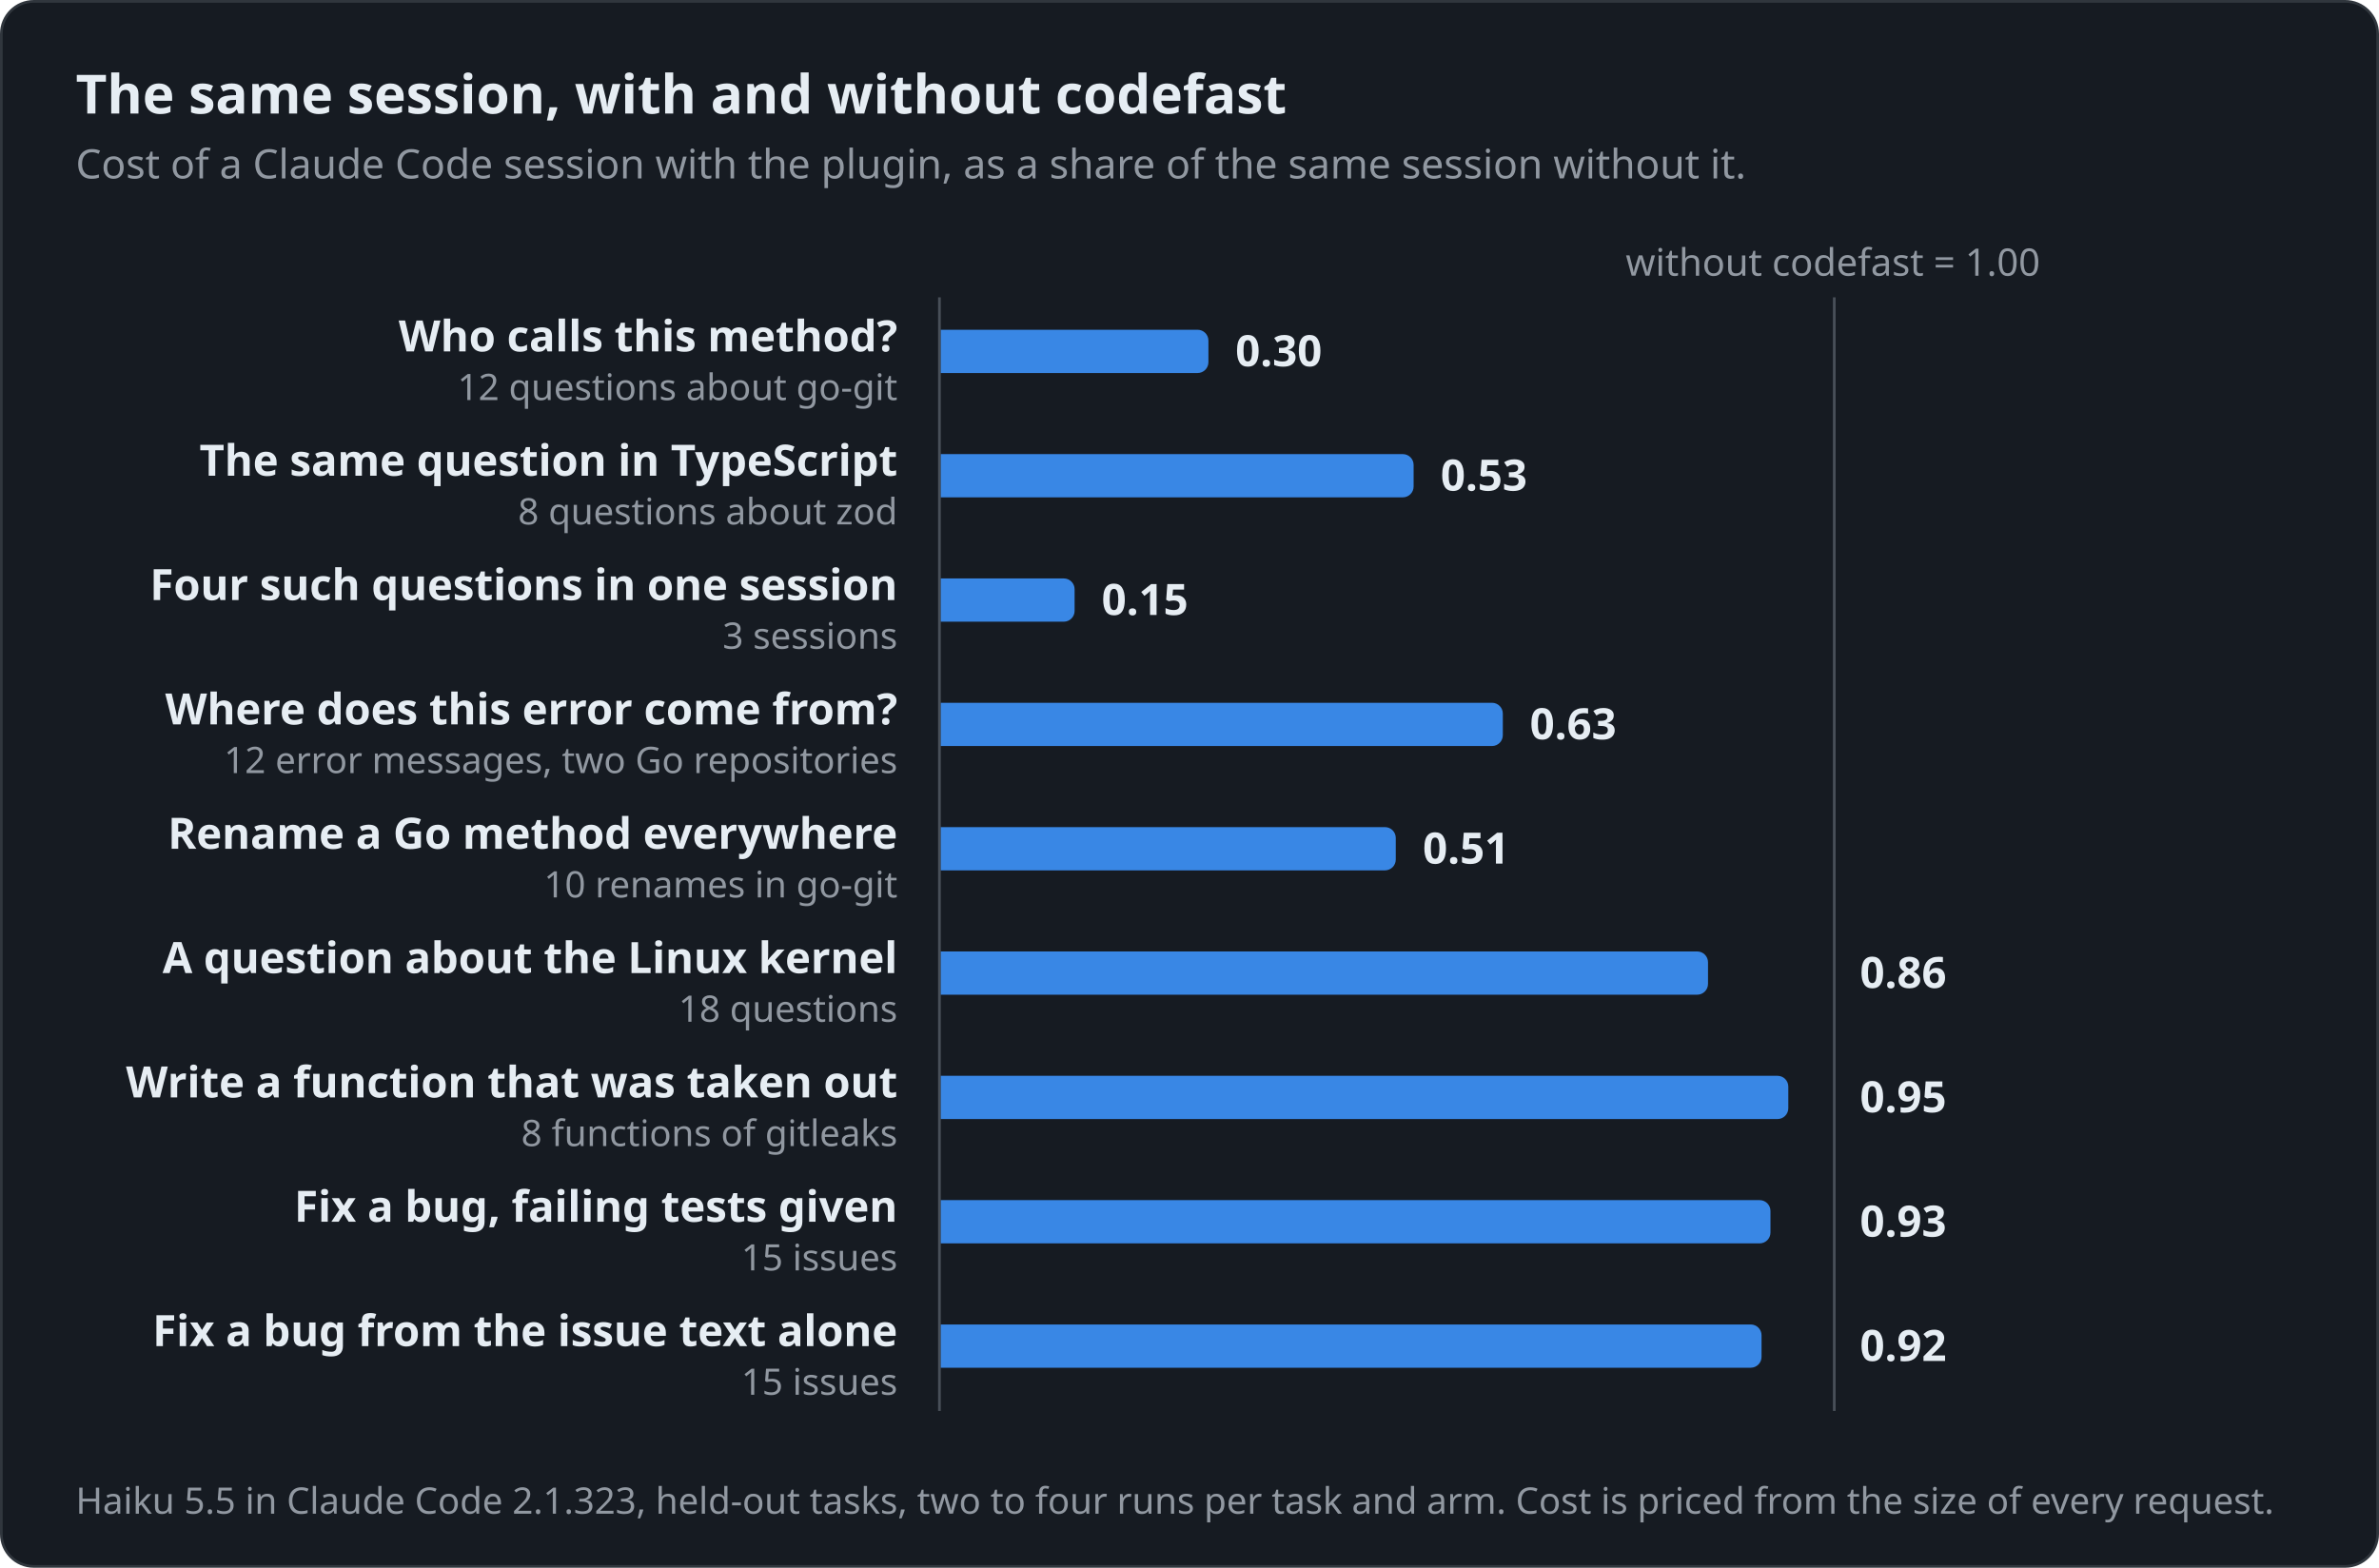
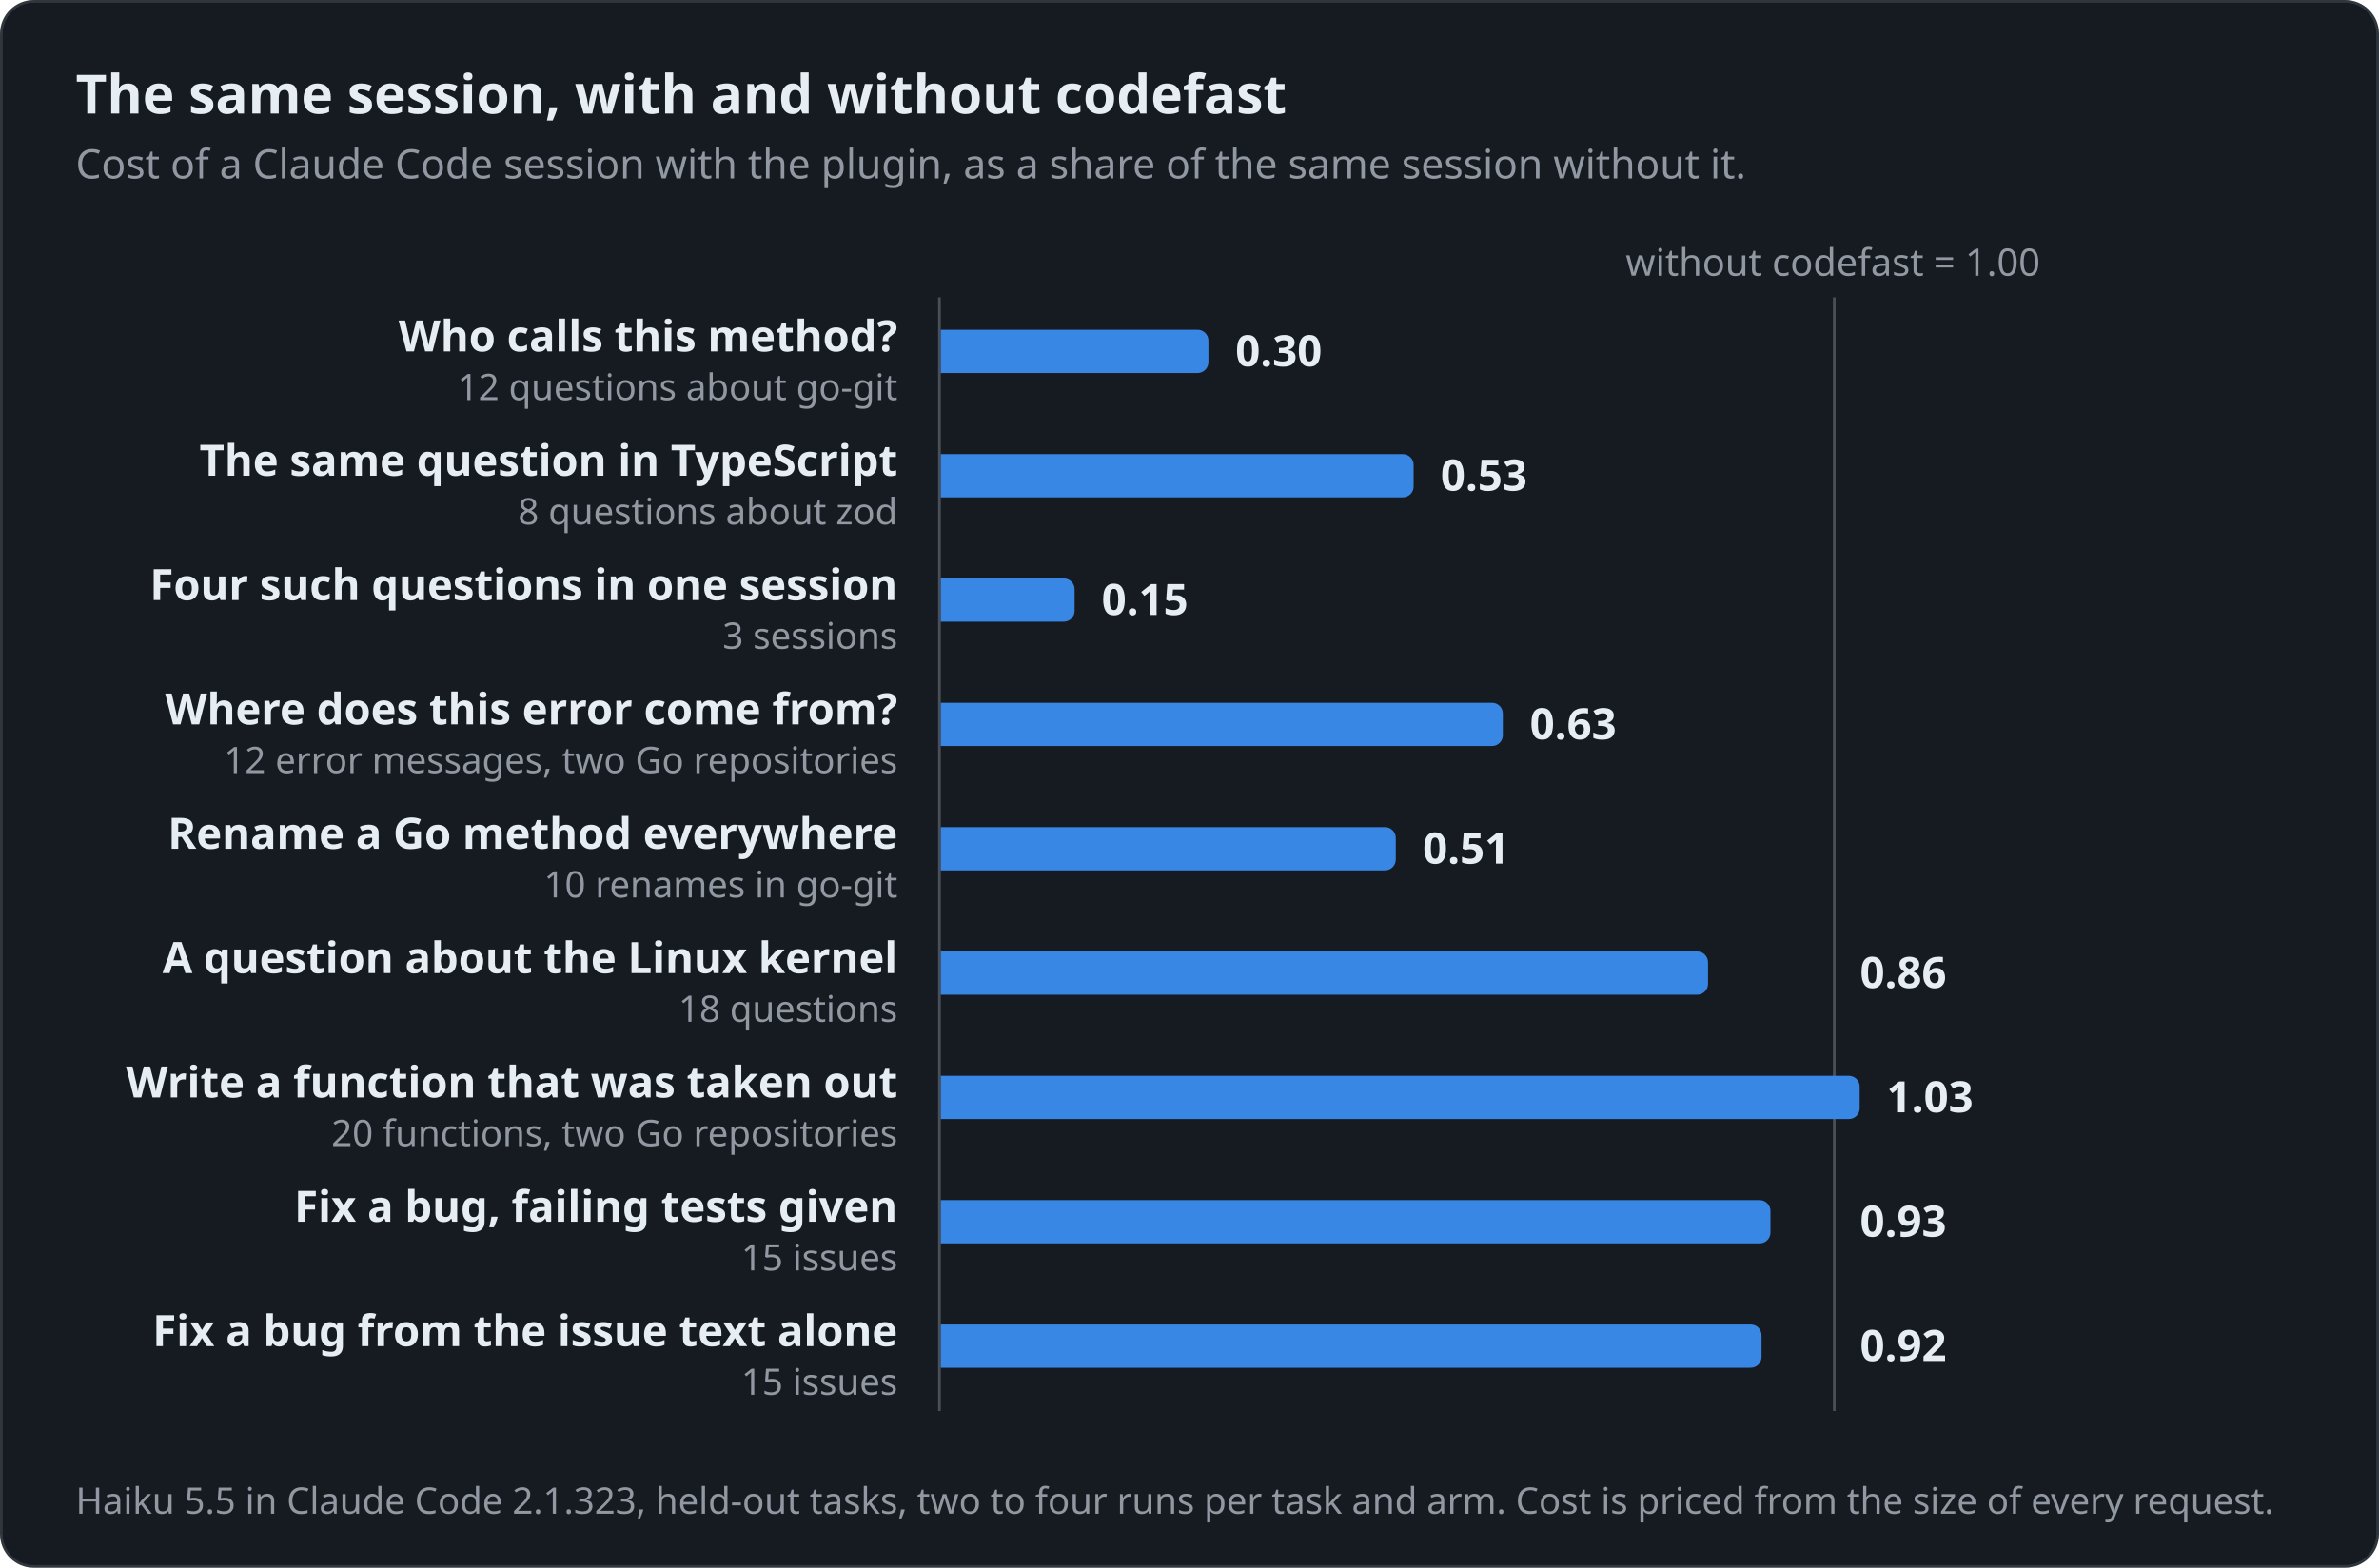
<svg xmlns="http://www.w3.org/2000/svg" width="880" height="580" viewBox="0 0 880 580" role="img" aria-labelledby="t d" font-family="-apple-system, BlinkMacSystemFont, 'Segoe UI', 'Noto Sans', Helvetica, Arial, sans-serif">
  <rect x="0.5" y="0.5" width="879" height="579" rx="12" fill="#161b22" stroke="#30363d" />
  <text x="28" y="42" font-size="20" font-weight="600" fill="#e6edf3">The same session, with and without codefast</text>
  <text x="28" y="66" font-size="15" fill="#9198a1">Cost of a Claude Code session with the plugin, as a share of the same session without it.</text>
  <path d="M347.5 110V522" stroke="#484f58" />
  <path d="M678.5 110V522" stroke="#484f58" />
  <text x="678" y="102" font-size="14" fill="#9198a1" text-anchor="middle">without codefast = 1.00</text>
  <text x="332" y="130" font-size="16" font-weight="600" fill="#e6edf3" text-anchor="end">Who calls this method?</text>
  <text x="332" y="148" font-size="13.5" fill="#9198a1" text-anchor="end">12 questions about go-git</text>
  <path fill="#3987e5" d="M348 122h95.00a4 4 0 0 1 4 4v8a4 4 0 0 1 -4 4h-95.00z" />
  <text x="457.00" y="135.5" font-size="16" font-weight="600" fill="#e6edf3">0.30</text>
  <text x="332" y="176" font-size="16" font-weight="600" fill="#e6edf3" text-anchor="end">The same question in TypeScript</text>
  <text x="332" y="194" font-size="13.5" fill="#9198a1" text-anchor="end">8 questions about zod</text>
  <path fill="#3987e5" d="M348 168h170.90a4 4 0 0 1 4 4v8a4 4 0 0 1 -4 4h-170.90z" />
  <text x="532.90" y="181.5" font-size="16" font-weight="600" fill="#e6edf3">0.53</text>
  <text x="332" y="222" font-size="16" font-weight="600" fill="#e6edf3" text-anchor="end">Four such questions in one session</text>
  <text x="332" y="240" font-size="13.5" fill="#9198a1" text-anchor="end">3 sessions</text>
  <path fill="#3987e5" d="M348 214h45.50a4 4 0 0 1 4 4v8a4 4 0 0 1 -4 4h-45.50z" />
  <text x="407.50" y="227.5" font-size="16" font-weight="600" fill="#e6edf3">0.15</text>
  <text x="332" y="268" font-size="16" font-weight="600" fill="#e6edf3" text-anchor="end">Where does this error come from?</text>
  <text x="332" y="286" font-size="13.5" fill="#9198a1" text-anchor="end">12 error messages, two Go repositories</text>
  <path fill="#3987e5" d="M348 260h203.90a4 4 0 0 1 4 4v8a4 4 0 0 1 -4 4h-203.90z" />
  <text x="565.90" y="273.5" font-size="16" font-weight="600" fill="#e6edf3">0.63</text>
  <text x="332" y="314" font-size="16" font-weight="600" fill="#e6edf3" text-anchor="end">Rename a Go method everywhere</text>
  <text x="332" y="332" font-size="13.5" fill="#9198a1" text-anchor="end">10 renames in go-git</text>
  <path fill="#3987e5" d="M348 306h164.30a4 4 0 0 1 4 4v8a4 4 0 0 1 -4 4h-164.30z" />
  <text x="526.30" y="319.5" font-size="16" font-weight="600" fill="#e6edf3">0.51</text>
  <text x="332" y="360" font-size="16" font-weight="600" fill="#e6edf3" text-anchor="end">A question about the Linux kernel</text>
  <text x="332" y="378" font-size="13.5" fill="#9198a1" text-anchor="end">18 questions</text>
  <path fill="#3987e5" d="M348 352h279.80a4 4 0 0 1 4 4v8a4 4 0 0 1 -4 4h-279.80z" />
  <text x="688.00" y="365.5" font-size="16" font-weight="600" fill="#e6edf3">0.86</text>
  <text x="332" y="406" font-size="16" font-weight="600" fill="#e6edf3" text-anchor="end">Write a function that was taken out</text>
-   <text x="332" y="424" font-size="13.5" fill="#9198a1" text-anchor="end">8 functions of gitleaks</text>
-   <path fill="#3987e5" d="M348 398h309.50a4 4 0 0 1 4 4v8a4 4 0 0 1 -4 4h-309.50z" />
-   <text x="688.00" y="411.5" font-size="16" font-weight="600" fill="#e6edf3">0.95</text>
+   <text x="332" y="424" font-size="13.5" fill="#9198a1" text-anchor="end">20 functions, two Go repositories</text>
+   <path fill="#3987e5" d="M348 398h335.90a4 4 0 0 1 4 4v8a4 4 0 0 1 -4 4h-335.90z" />
+   <text x="697.90" y="411.5" font-size="16" font-weight="600" fill="#e6edf3">1.03</text>
  <text x="332" y="452" font-size="16" font-weight="600" fill="#e6edf3" text-anchor="end">Fix a bug, failing tests given</text>
  <text x="332" y="470" font-size="13.5" fill="#9198a1" text-anchor="end">15 issues</text>
  <path fill="#3987e5" d="M348 444h302.90a4 4 0 0 1 4 4v8a4 4 0 0 1 -4 4h-302.90z" />
  <text x="688.00" y="457.5" font-size="16" font-weight="600" fill="#e6edf3">0.93</text>
  <text x="332" y="498" font-size="16" font-weight="600" fill="#e6edf3" text-anchor="end">Fix a bug from the issue text alone</text>
  <text x="332" y="516" font-size="13.5" fill="#9198a1" text-anchor="end">15 issues</text>
  <path fill="#3987e5" d="M348 490h299.60a4 4 0 0 1 4 4v8a4 4 0 0 1 -4 4h-299.60z" />
  <text x="688.00" y="503.5" font-size="16" font-weight="600" fill="#e6edf3">0.92</text>
  <text x="28" y="560" font-size="13.5" fill="#9198a1">Haiku 5.5 in Claude Code 2.1.323, held-out tasks, two to four runs per task and arm. Cost is priced from the size of every request.</text>
</svg>
